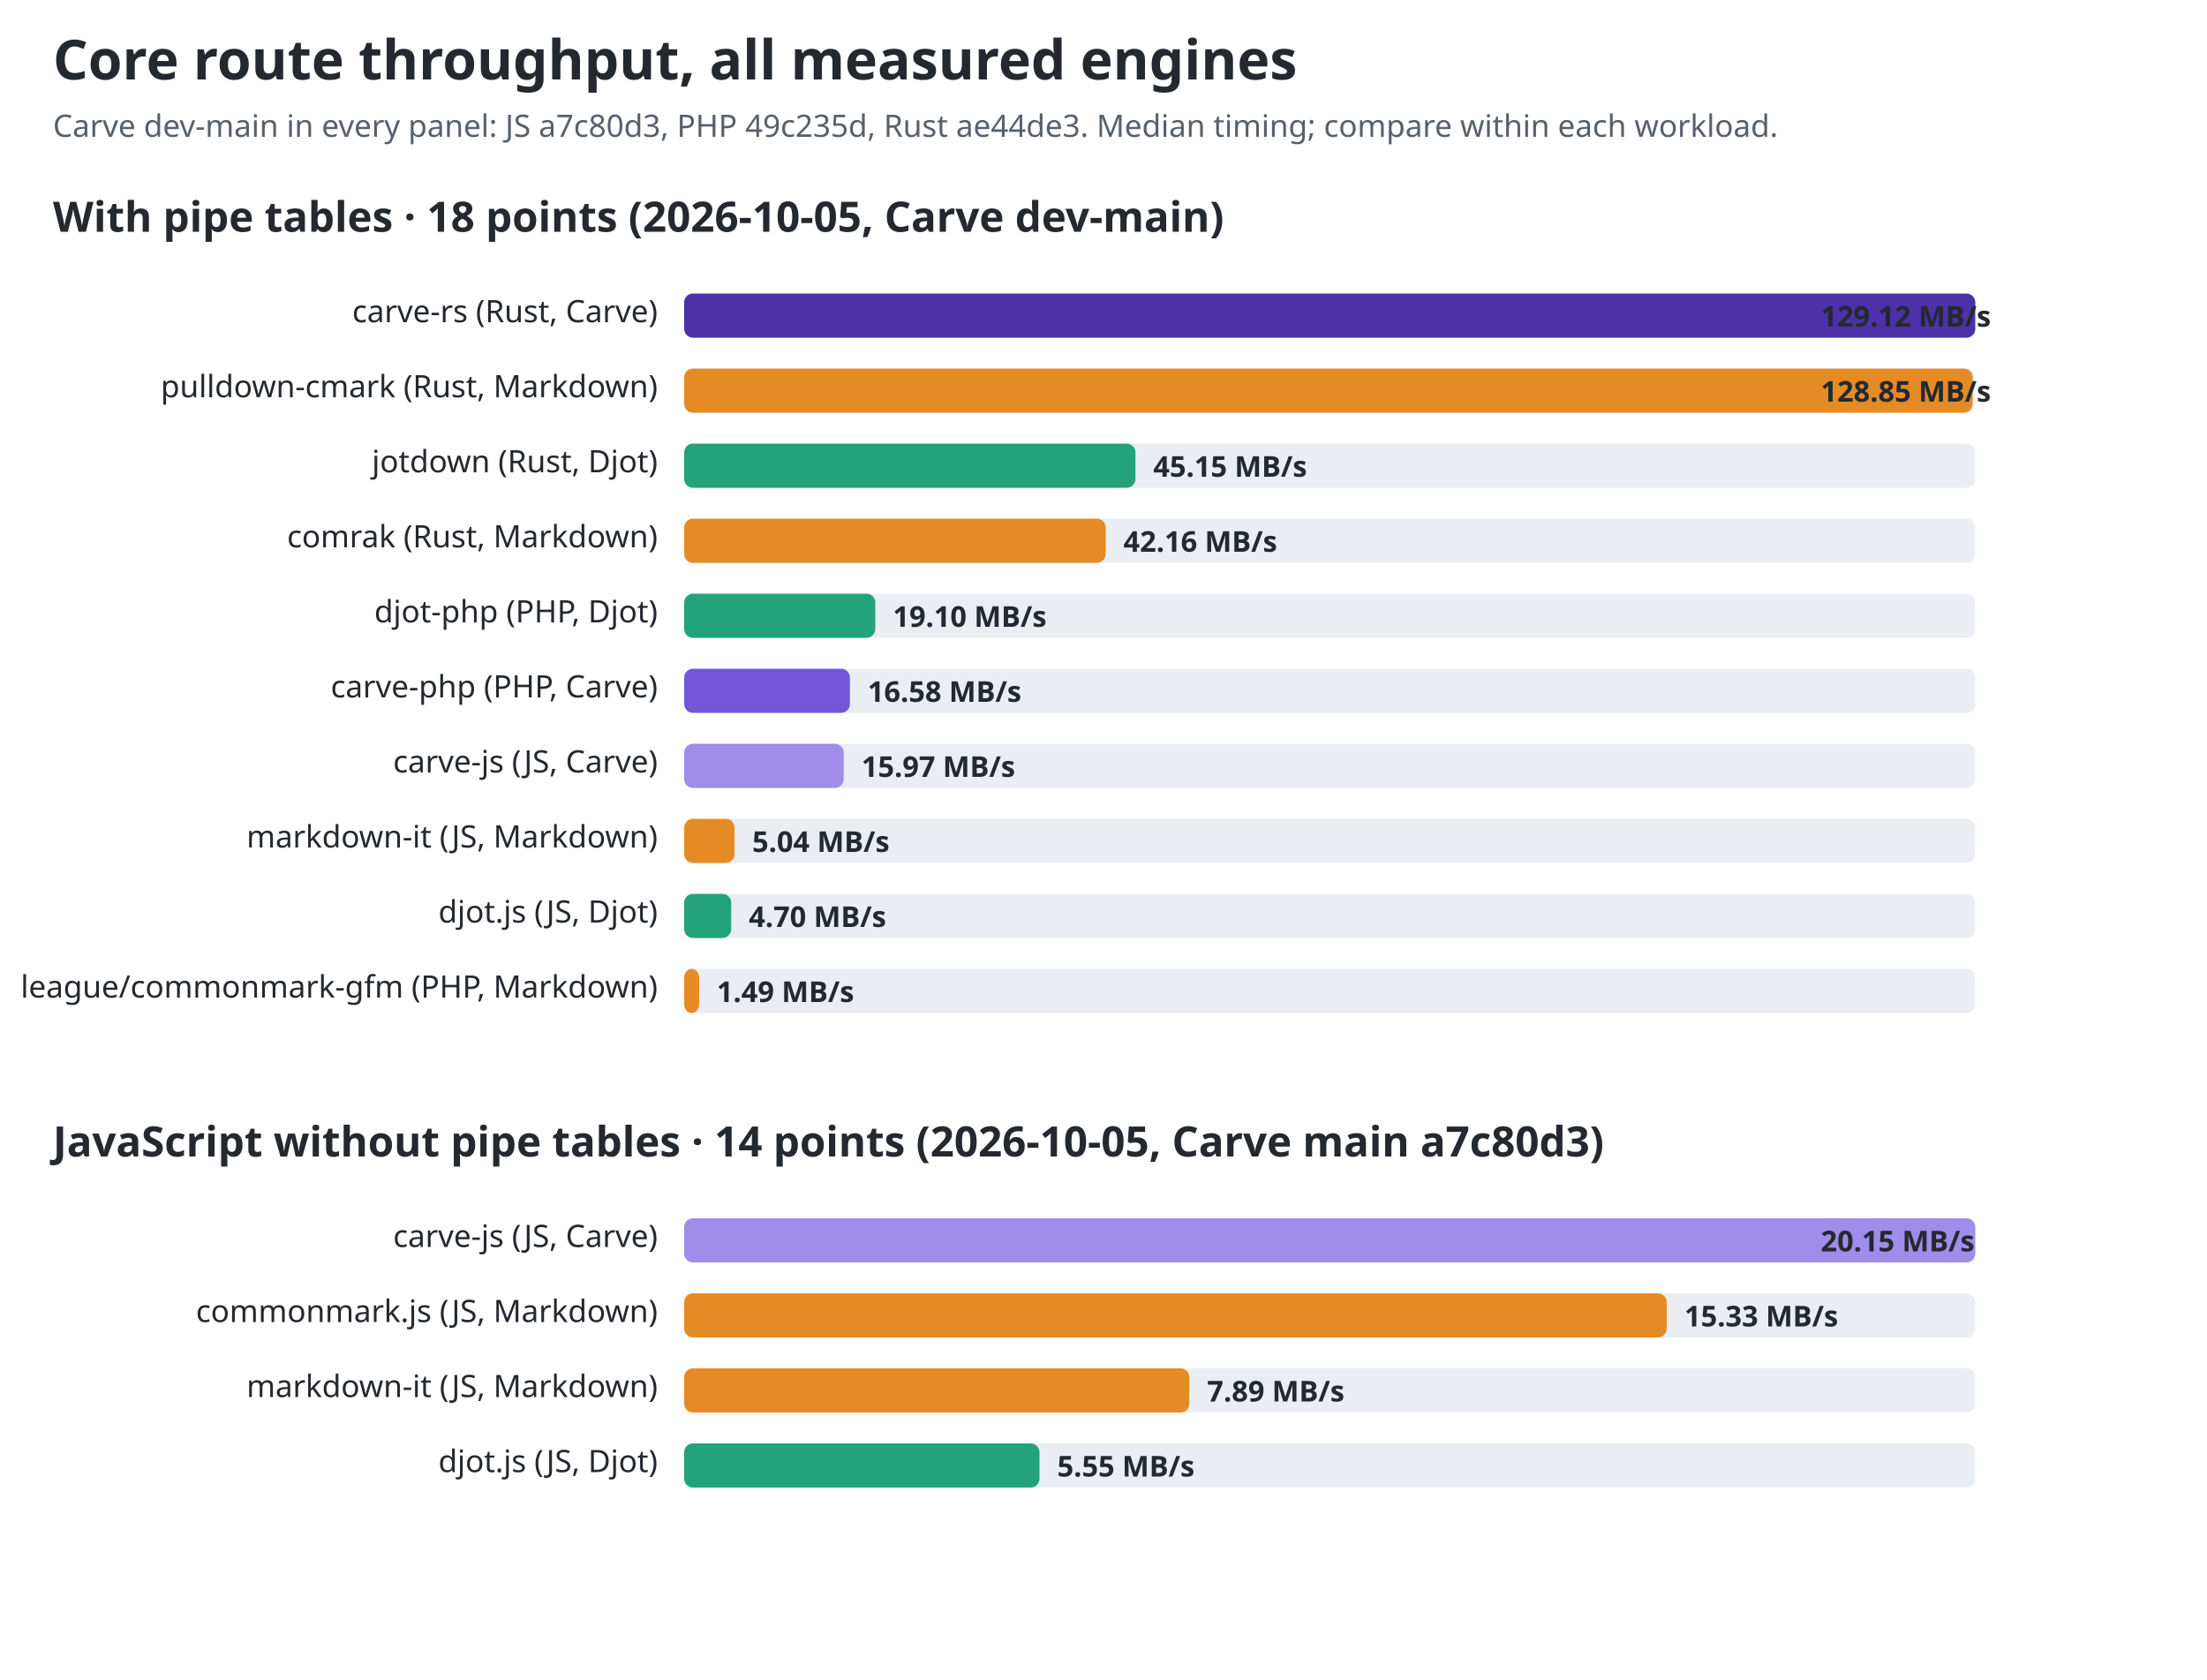
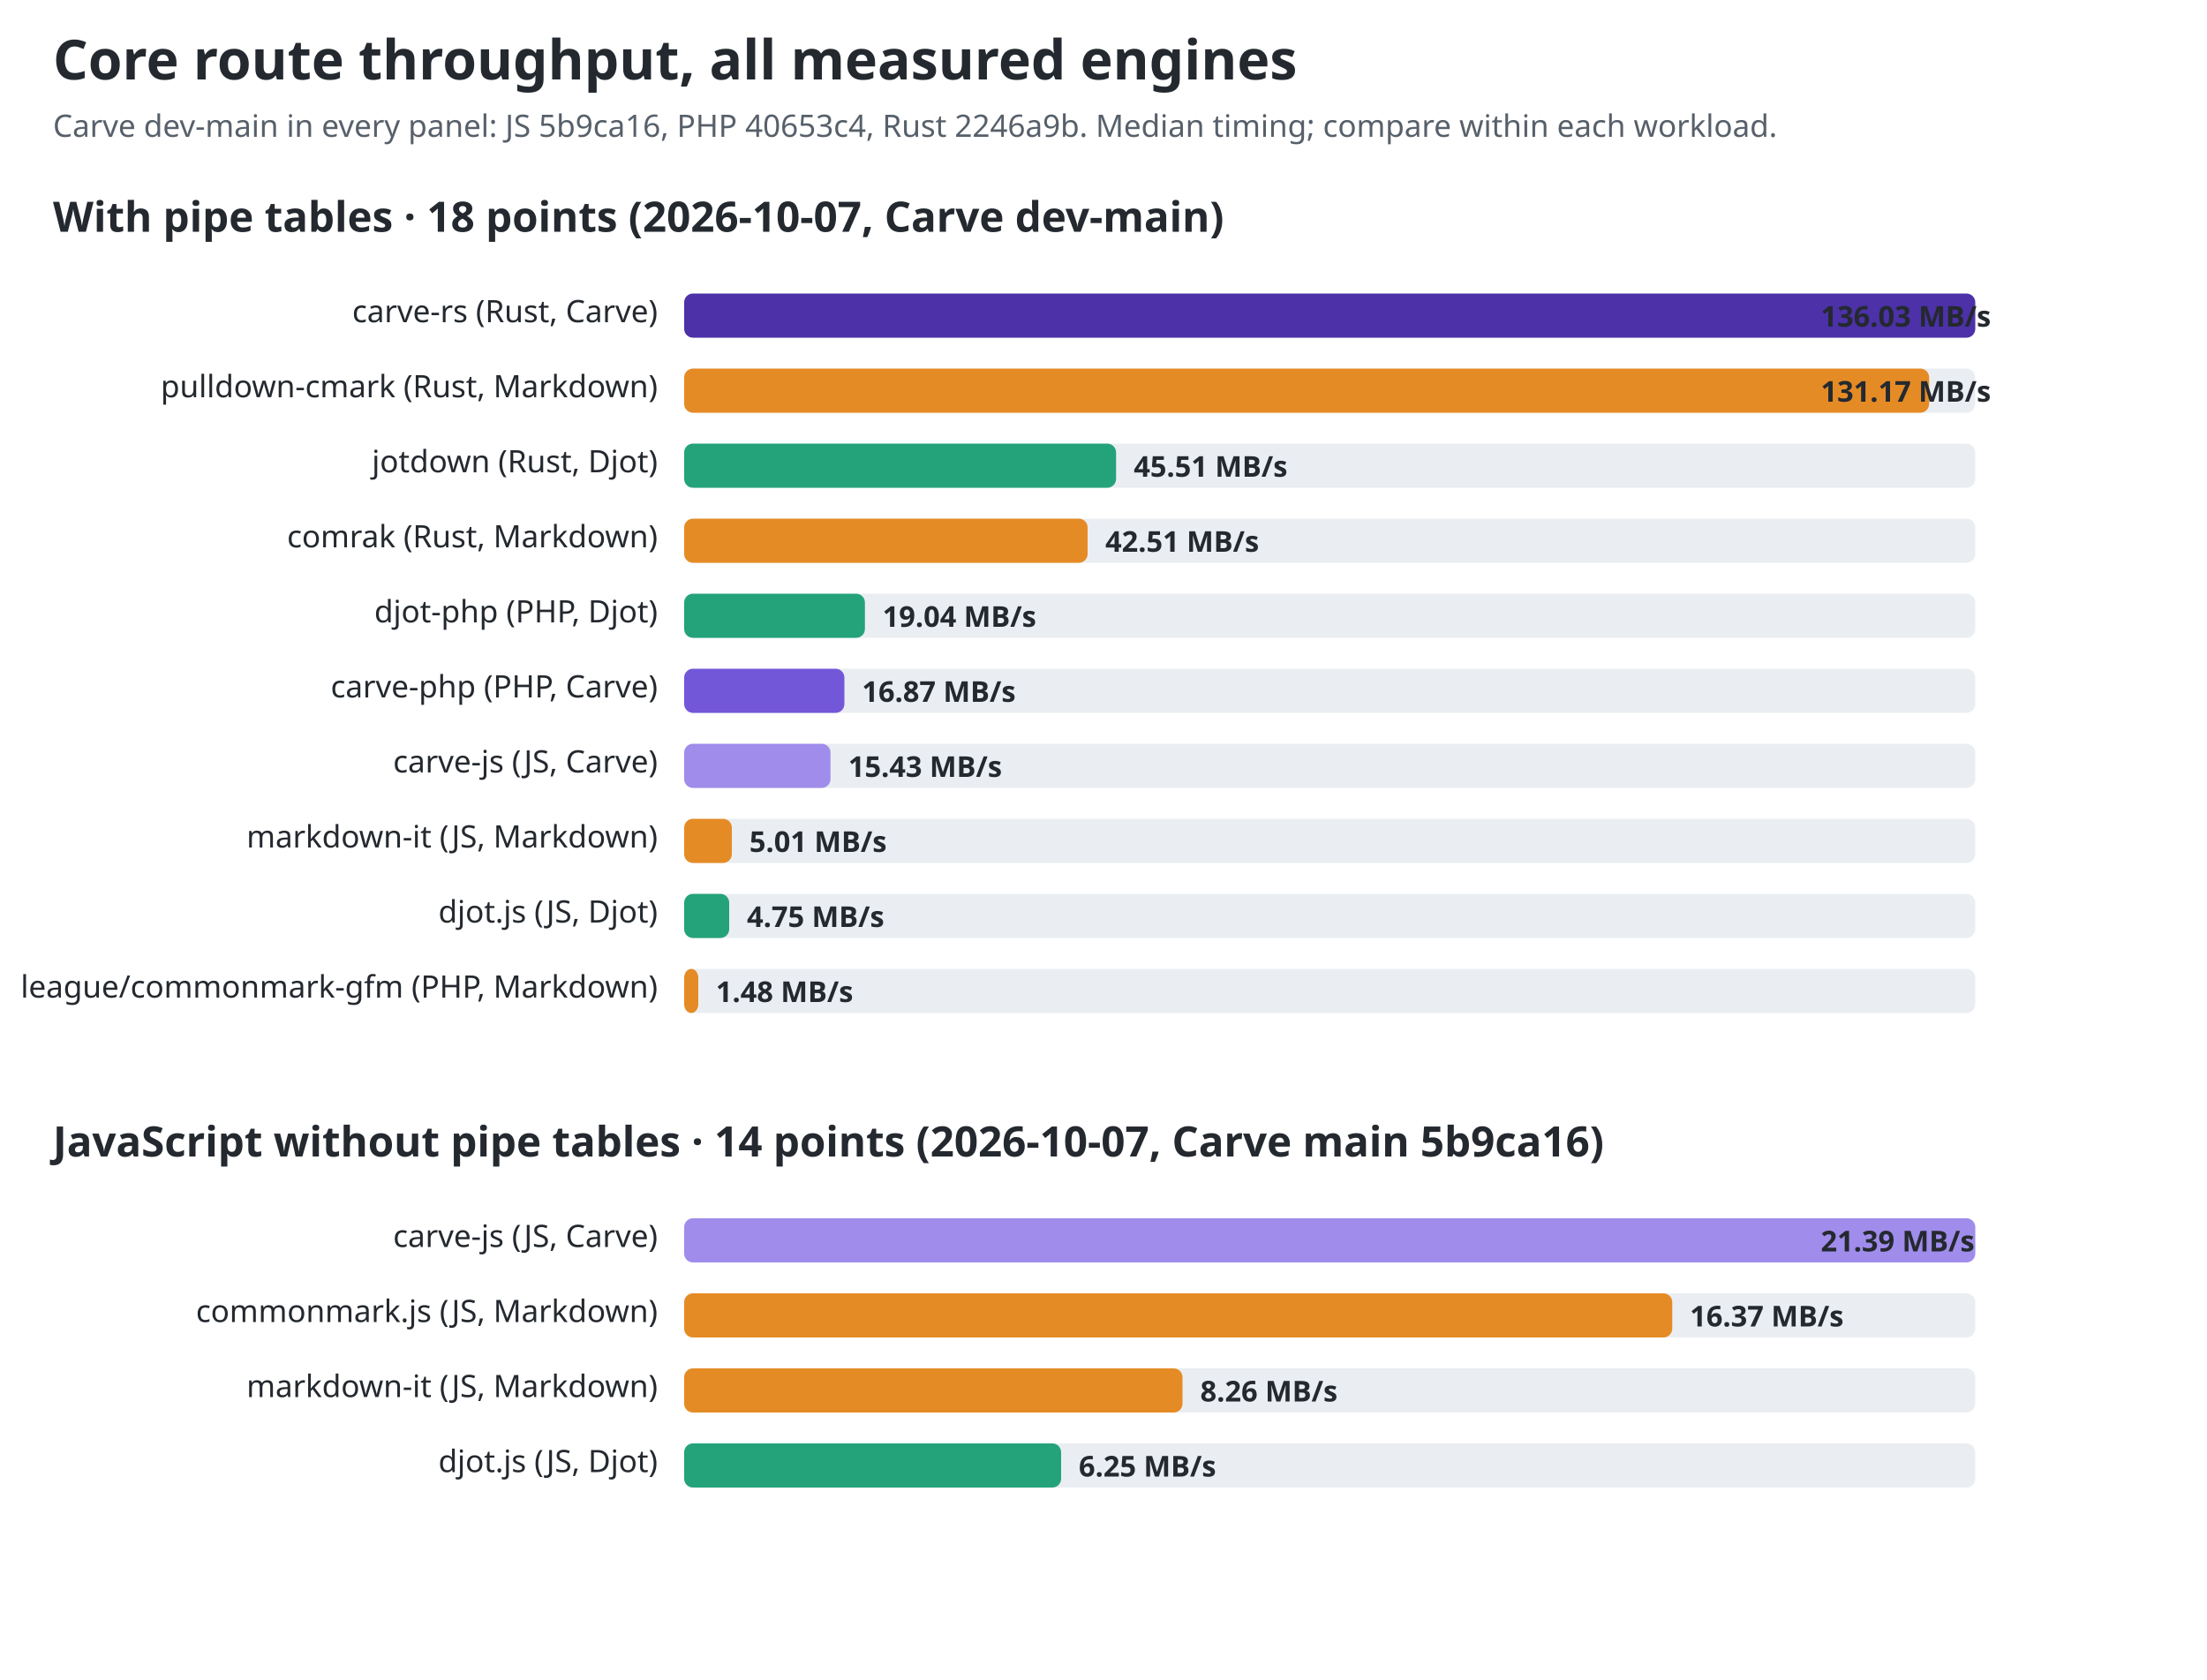
<svg xmlns="http://www.w3.org/2000/svg" width="1000" height="761" viewBox="0 0 1000 761" role="img" aria-labelledby="title desc">
  <style>text{font-family:ui-sans-serif,system-ui,sans-serif;fill:#24292f}.title{font-size:25px;font-weight:700}.sub{font-size:14px;fill:#57606a}.group{font-size:19px;font-weight:650}.label{font-size:14px}.value{font-size:13px;font-weight:650;fill:#24292f}.track{fill:#eaeef2}@media(prefers-color-scheme:dark){text,.value{fill:#f0f6fc}.sub{fill:#8c959f}.track{fill:#30363d}}</style>
  <text id="chart-title" class="title" x="24" y="36">Core route throughput, all measured engines</text>
-   <text class="sub" x="24" y="62">Carve dev-main in every panel: JS a7c80d3, PHP 49c235d, Rust ae44de3. Median timing; compare within each workload.</text>
-   <text class="group" x="24" y="105">With pipe tables · 18 points (2026-10-05, Carve dev-main)</text>
+   <text class="sub" x="24" y="62">Carve dev-main in every panel: JS 5b9ca16, PHP 40653c4, Rust 2246a9b. Median timing; compare within each workload.</text>
+   <text class="group" x="24" y="105">With pipe tables · 18 points (2026-10-07, Carve dev-main)</text>
  <text class="label" x="298" y="146" text-anchor="end">carve-rs (Rust, Carve)</text>
  <rect class="track" x="310" y="133" width="585" height="20" rx="4" />
  <rect x="310" y="133" width="585.0" height="20" rx="4" fill="#4c31a8" />
-   <text class="value" x="825" y="148">129.12 MB/s</text>
+   <text class="value" x="825" y="148">136.03 MB/s</text>
  <text class="label" x="298" y="180" text-anchor="end">pulldown-cmark (Rust, Markdown)</text>
  <rect class="track" x="310" y="167" width="585" height="20" rx="4" />
-   <rect x="310" y="167" width="583.8" height="20" rx="4" fill="#e58b25" />
-   <text class="value" x="825" y="182">128.85 MB/s</text>
+   <rect x="310" y="167" width="564.1" height="20" rx="4" fill="#e58b25" />
+   <text class="value" x="825" y="182">131.17 MB/s</text>
  <text class="label" x="298" y="214" text-anchor="end">jotdown (Rust, Djot)</text>
  <rect class="track" x="310" y="201" width="585" height="20" rx="4" />
-   <rect x="310" y="201" width="204.5" height="20" rx="4" fill="#24a37a" />
-   <text class="value" x="522.548" y="216">45.15 MB/s</text>
+   <rect x="310" y="201" width="195.7" height="20" rx="4" fill="#24a37a" />
+   <text class="value" x="513.712" y="216">45.51 MB/s</text>
  <text class="label" x="298" y="248" text-anchor="end">comrak (Rust, Markdown)</text>
  <rect class="track" x="310" y="235" width="585" height="20" rx="4" />
-   <rect x="310" y="235" width="191.0" height="20" rx="4" fill="#e58b25" />
-   <text class="value" x="509.03" y="250">42.16 MB/s</text>
+   <rect x="310" y="235" width="182.8" height="20" rx="4" fill="#e58b25" />
+   <text class="value" x="500.821" y="250">42.51 MB/s</text>
  <text class="label" x="298" y="282" text-anchor="end">djot-php (PHP, Djot)</text>
  <rect class="track" x="310" y="269" width="585" height="20" rx="4" />
-   <rect x="310" y="269" width="86.6" height="20" rx="4" fill="#24a37a" />
-   <text class="value" x="404.556" y="284">19.10 MB/s</text>
+   <rect x="310" y="269" width="81.9" height="20" rx="4" fill="#24a37a" />
+   <text class="value" x="399.873" y="284">19.04 MB/s</text>
  <text class="label" x="298" y="316" text-anchor="end">carve-php (PHP, Carve)</text>
  <rect class="track" x="310" y="303" width="585" height="20" rx="4" />
-   <rect x="310" y="303" width="75.1" height="20" rx="4" fill="#7357d9" />
-   <text class="value" x="393.14" y="318">16.58 MB/s</text>
+   <rect x="310" y="303" width="72.6" height="20" rx="4" fill="#7357d9" />
+   <text class="value" x="390.555" y="318">16.87 MB/s</text>
  <text class="label" x="298" y="350" text-anchor="end">carve-js (JS, Carve)</text>
  <rect class="track" x="310" y="337" width="585" height="20" rx="4" />
-   <rect x="310" y="337" width="72.3" height="20" rx="4" fill="#a08ceb" />
-   <text class="value" x="390.34" y="352">15.97 MB/s</text>
+   <rect x="310" y="337" width="66.3" height="20" rx="4" fill="#a08ceb" />
+   <text class="value" x="384.35" y="352">15.43 MB/s</text>
  <text class="label" x="298" y="384" text-anchor="end">markdown-it (JS, Markdown)</text>
  <rect class="track" x="310" y="371" width="585" height="20" rx="4" />
-   <rect x="310" y="371" width="22.8" height="20" rx="4" fill="#e58b25" />
-   <text class="value" x="340.831" y="386">5.04 MB/s</text>
+   <rect x="310" y="371" width="21.6" height="20" rx="4" fill="#e58b25" />
+   <text class="value" x="339.56" y="386">5.01 MB/s</text>
  <text class="label" x="298" y="418" text-anchor="end">djot.js (JS, Djot)</text>
  <rect class="track" x="310" y="405" width="585" height="20" rx="4" />
-   <rect x="310" y="405" width="21.3" height="20" rx="4" fill="#24a37a" />
-   <text class="value" x="339.299" y="420">4.70 MB/s</text>
+   <rect x="310" y="405" width="20.4" height="20" rx="4" fill="#24a37a" />
+   <text class="value" x="338.438" y="420">4.75 MB/s</text>
  <text class="label" x="298" y="452" text-anchor="end">league/commonmark-gfm (PHP, Markdown)</text>
  <rect class="track" x="310" y="439" width="585" height="20" rx="4" />
-   <rect x="310" y="439" width="6.8" height="20" rx="4" fill="#e58b25" />
-   <text class="value" x="324.758" y="454">1.49 MB/s</text>
-   <text class="group" x="24" y="524">JavaScript without pipe tables · 14 points (2026-10-05, Carve main a7c80d3)</text>
+   <rect x="310" y="439" width="6.4" height="20" rx="4" fill="#e58b25" />
+   <text class="value" x="324.357" y="454">1.48 MB/s</text>
+   <text class="group" x="24" y="524">JavaScript without pipe tables · 14 points (2026-10-07, Carve main 5b9ca16)</text>
  <text class="label" x="298" y="565" text-anchor="end">carve-js (JS, Carve)</text>
  <rect class="track" x="310" y="552" width="585" height="20" rx="4" />
  <rect x="310" y="552" width="585.0" height="20" rx="4" fill="#a08ceb" />
-   <text class="value" x="825" y="567">20.15 MB/s</text>
+   <text class="value" x="825" y="567">21.39 MB/s</text>
  <text class="label" x="298" y="599" text-anchor="end">commonmark.js (JS, Markdown)</text>
  <rect class="track" x="310" y="586" width="585" height="20" rx="4" />
-   <rect x="310" y="586" width="445.2" height="20" rx="4" fill="#e58b25" />
-   <text class="value" x="763.218" y="601">15.33 MB/s</text>
+   <rect x="310" y="586" width="447.7" height="20" rx="4" fill="#e58b25" />
+   <text class="value" x="765.7" y="601">16.37 MB/s</text>
  <text class="label" x="298" y="633" text-anchor="end">markdown-it (JS, Markdown)</text>
  <rect class="track" x="310" y="620" width="585" height="20" rx="4" />
-   <rect x="310" y="620" width="228.9" height="20" rx="4" fill="#e58b25" />
-   <text class="value" x="546.947" y="635">7.89 MB/s</text>
+   <rect x="310" y="620" width="225.8" height="20" rx="4" fill="#e58b25" />
+   <text class="value" x="543.839" y="635">8.26 MB/s</text>
  <text class="label" x="298" y="667" text-anchor="end">djot.js (JS, Djot)</text>
  <rect class="track" x="310" y="654" width="585" height="20" rx="4" />
-   <rect x="310" y="654" width="161.0" height="20" rx="4" fill="#24a37a" />
-   <text class="value" x="479.044" y="669">5.55 MB/s</text>
+   <rect x="310" y="654" width="170.8" height="20" rx="4" fill="#24a37a" />
+   <text class="value" x="488.795" y="669">6.25 MB/s</text>
</svg>
